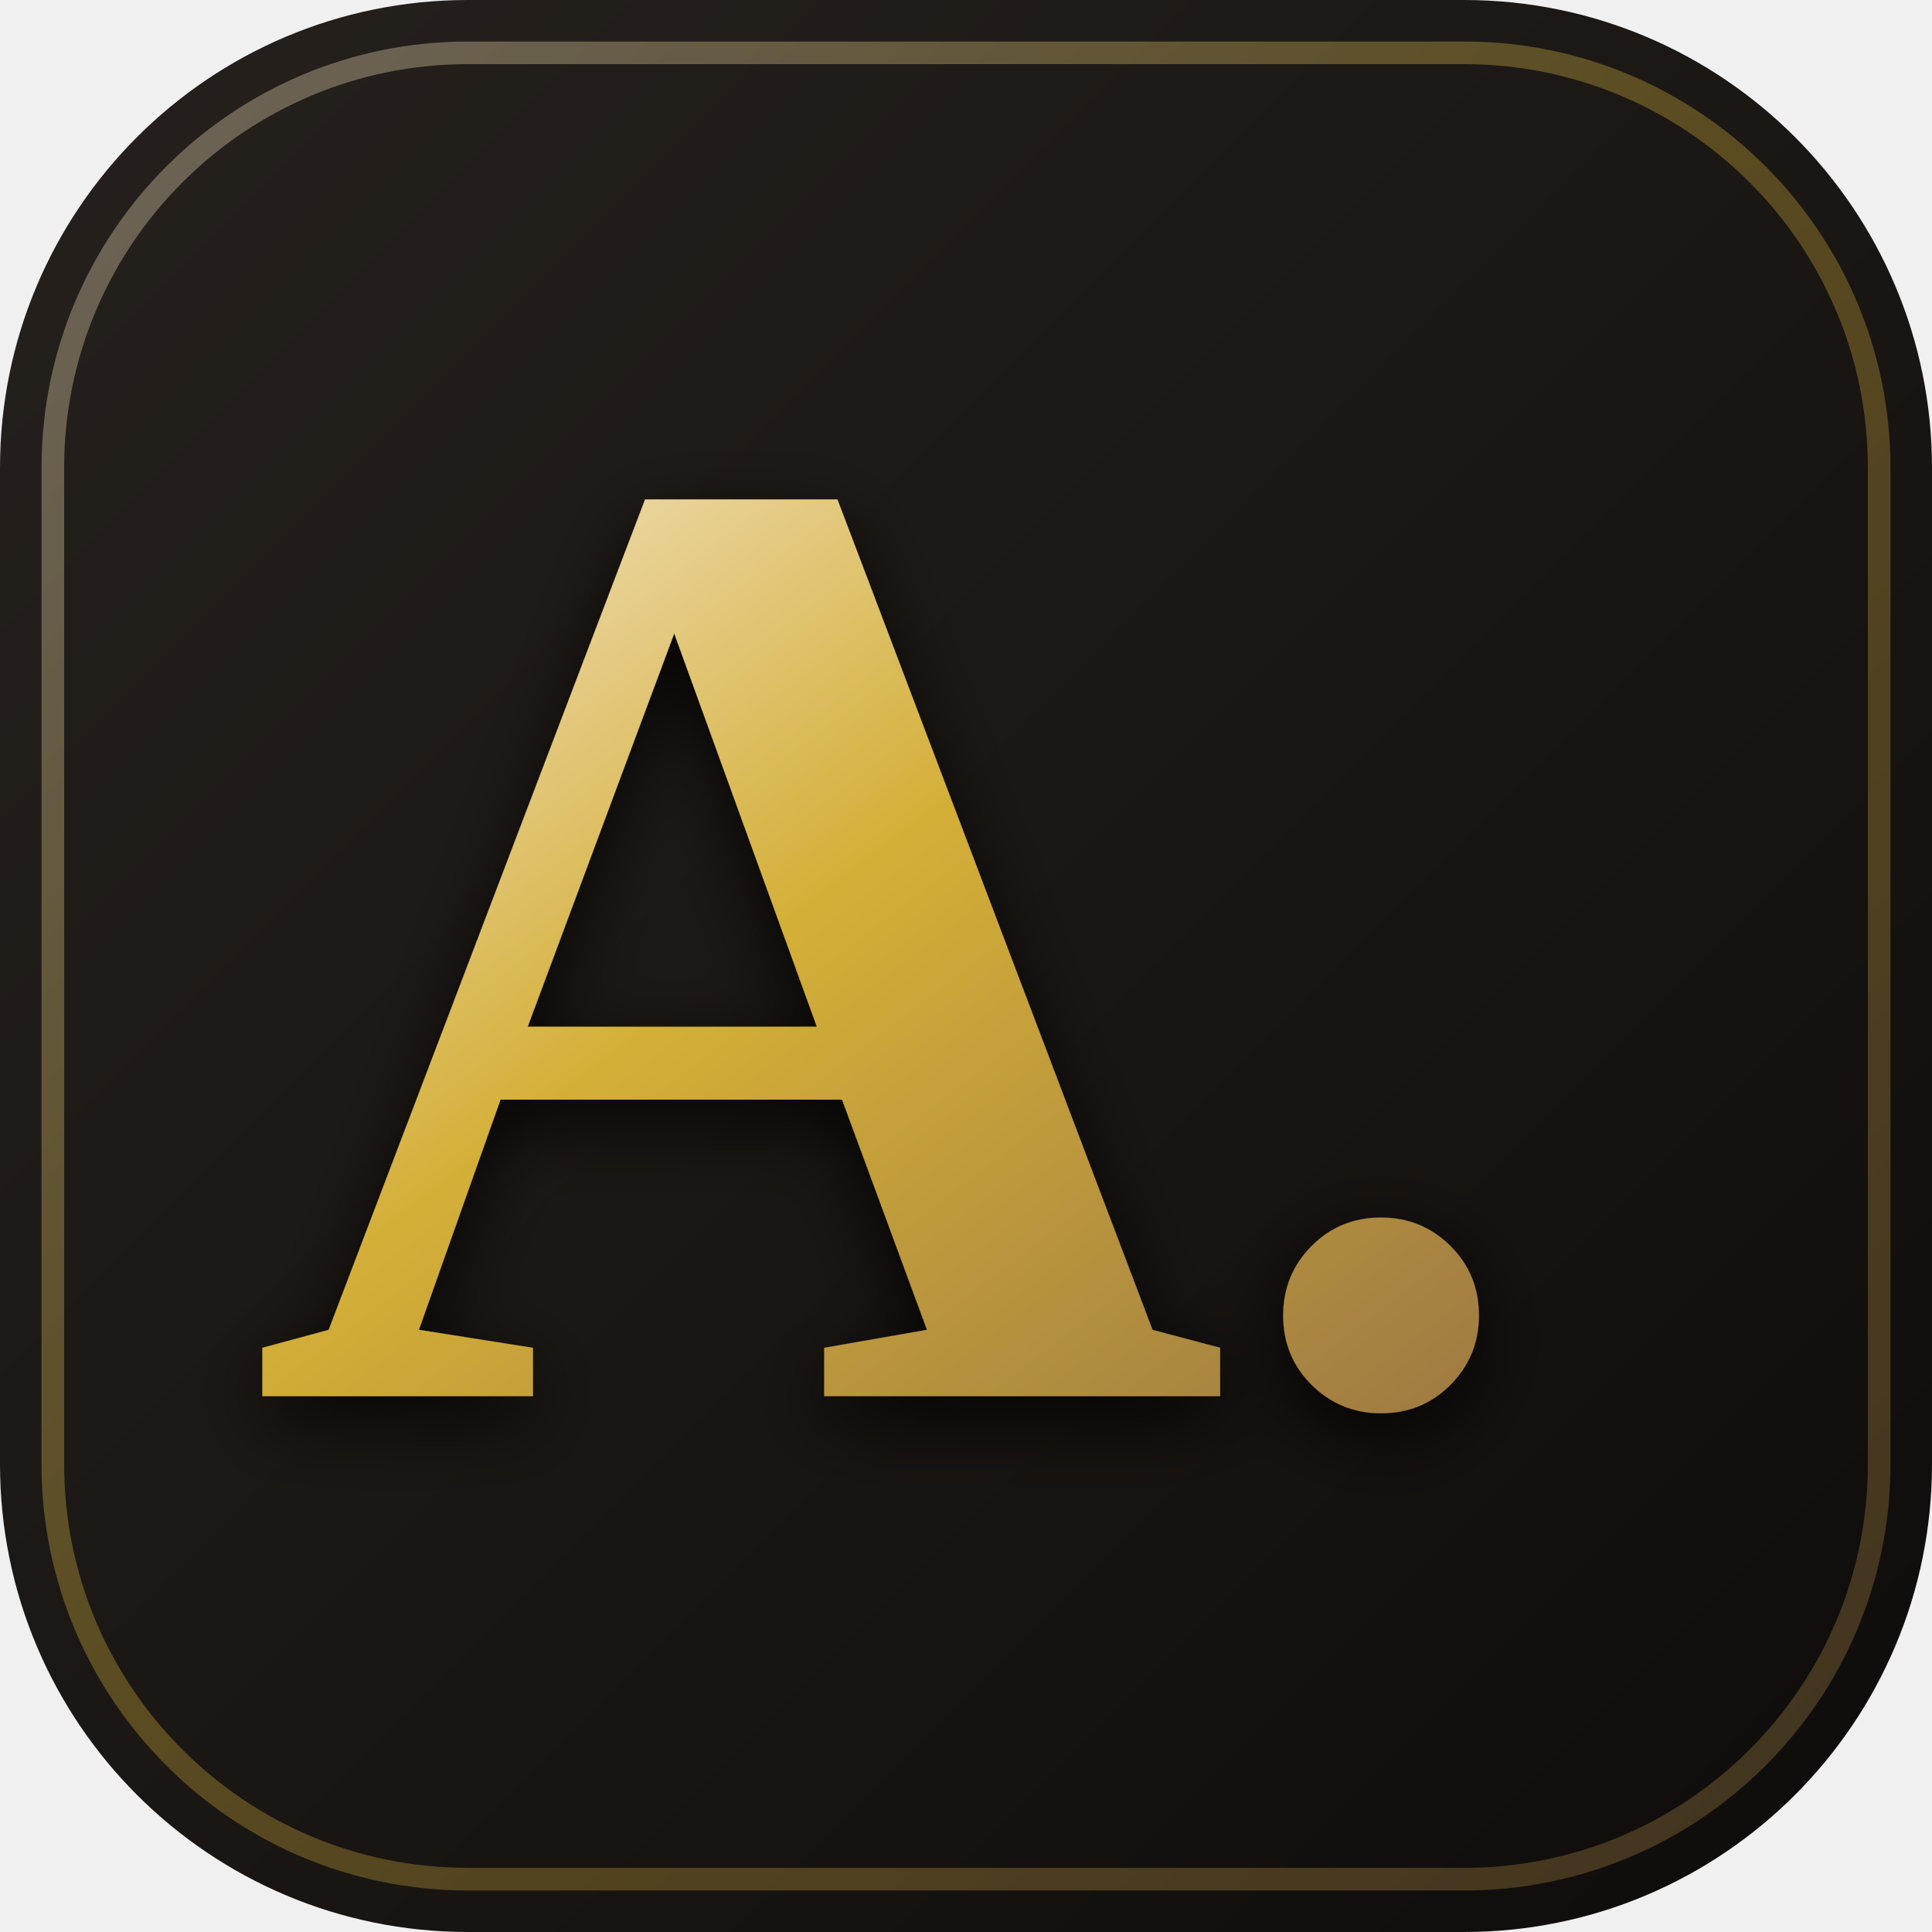
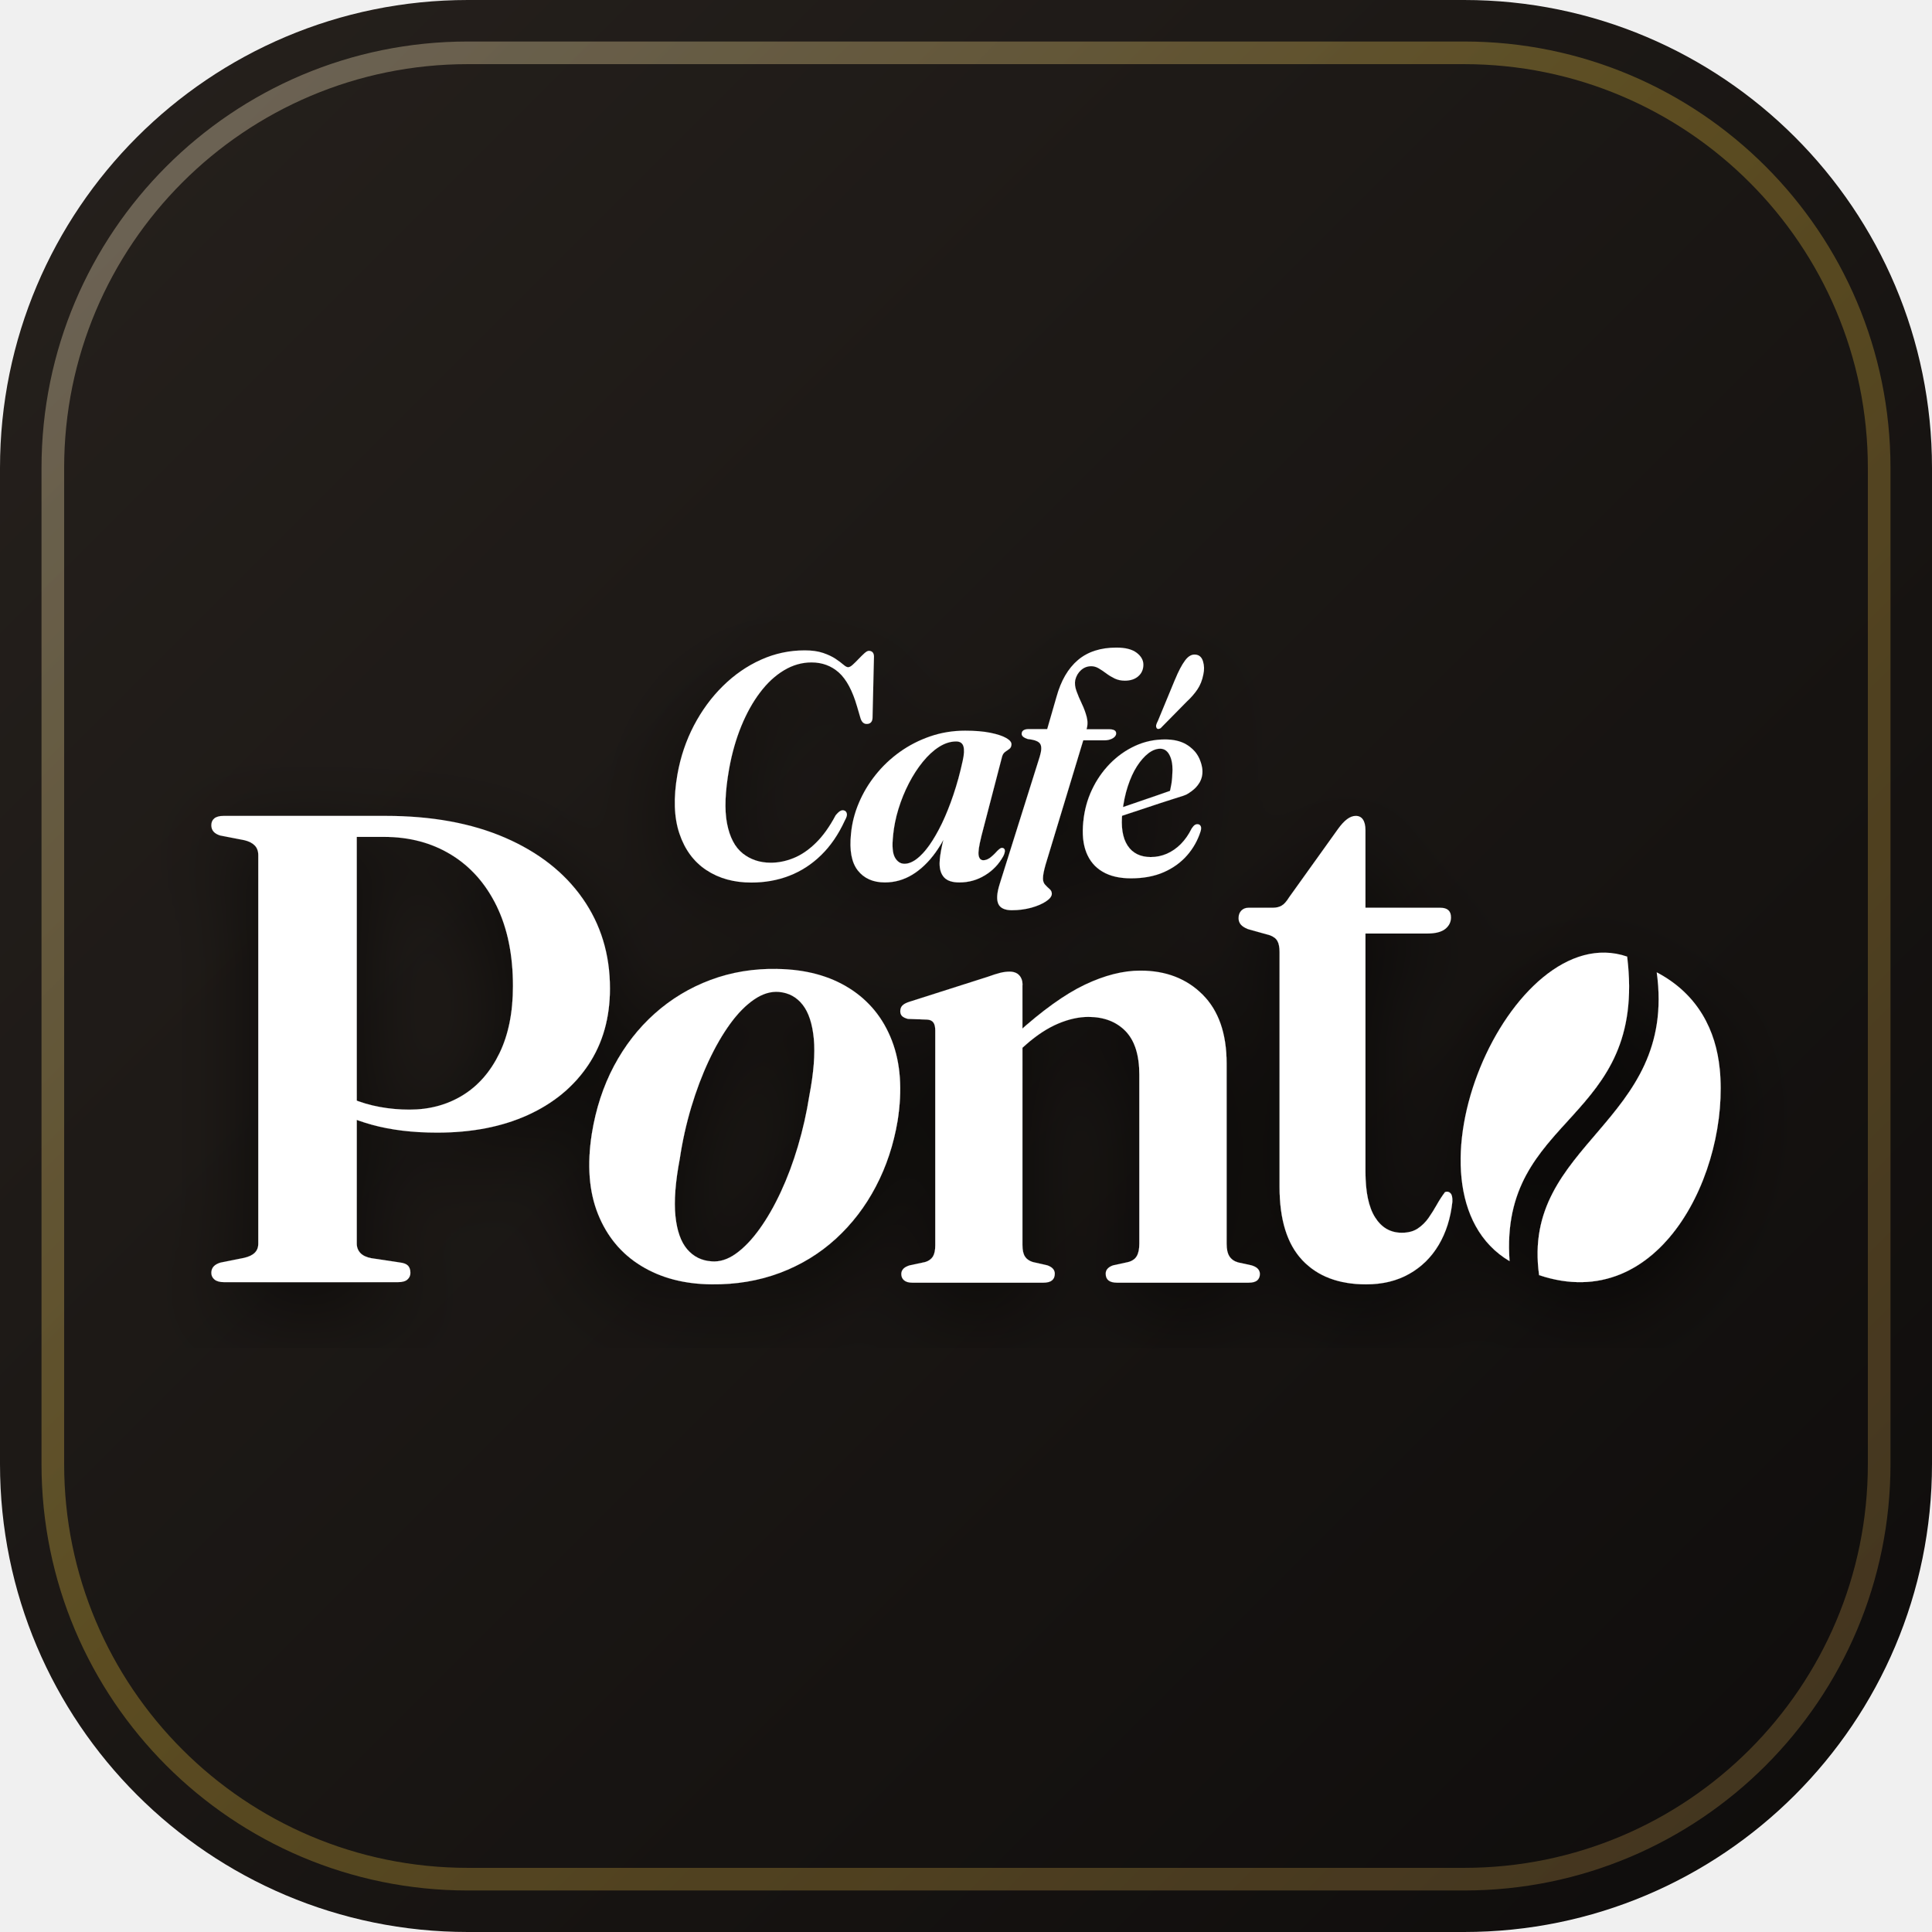
- <svg xmlns="http://www.w3.org/2000/svg" viewBox="0 0 512 512" width="100%" height="100%">
+ <svg xmlns="http://www.w3.org/2000/svg" viewBox="0 0 512 512" width="512" height="512">
  <defs>
+     <linearGradient id="bgGrad" x1="0%" y1="0%" x2="100%" y2="100%">
+       <stop offset="0%" stop-color="#26211D" />
+       <stop offset="100%" stop-color="#0E0C0B" />
+     </linearGradient>
    <linearGradient id="goldGrad" x1="0%" y1="0%" x2="100%" y2="100%">
      <stop offset="0%" stop-color="#F5E7D0" />
      <stop offset="45%" stop-color="#D4AF37" />
      <stop offset="100%" stop-color="#9E7A44" />
    </linearGradient>
-     <linearGradient id="bgGrad" x1="0%" y1="0%" x2="100%" y2="100%">
-       <stop offset="0%" stop-color="#26211D" />
-       <stop offset="100%" stop-color="#0E0C0B" />
-     </linearGradient>
    <filter id="shadow" x="-10%" y="-10%" width="120%" height="120%">
-       <feDropShadow dx="0" dy="6" stdDeviation="10" flood-color="#000000" flood-opacity="0.8" />
+       <feDropShadow dx="0" dy="6" stdDeviation="10" flood-color="#000000" flood-opacity="0.6" />
    </filter>
  </defs>
  <rect width="512" height="512" rx="124" fill="url(#bgGrad)" />
  <rect x="14" y="14" width="484" height="484" rx="110" fill="none" stroke="url(#goldGrad)" stroke-width="6" opacity="0.35" />
-   <g filter="url(#shadow)">
-     <text x="236" y="370" text-anchor="middle" font-family="'Playfair Display', 'Georgia', 'Times New Roman', serif" font-weight="800" font-size="360" fill="url(#goldGrad)" letter-spacing="-12">A<tspan fill="url(#goldGrad)" font-size="320">.</tspan>
-     </text>
+   <g transform="translate(56 171.63) scale(1.12963)" fill="#FFFFFF" filter="url(#shadow)">
+     <path d="M148.57,38.24c.28.13.45.37.53.73.08.36-.09.9-.49,1.6-1.48,3.24-3.33,5.94-5.54,8.1-2.21,2.16-4.7,3.77-7.46,4.84-2.76,1.07-5.74,1.6-8.93,1.6-4.07,0-7.58-.97-10.53-2.92-2.95-1.95-5.06-4.8-6.33-8.57-1.27-3.77-1.43-8.39-.47-13.86.73-4.12,2.02-7.94,3.86-11.47,1.85-3.53,4.11-6.62,6.8-9.27,2.69-2.65,5.66-4.71,8.93-6.18,3.26-1.47,6.69-2.2,10.28-2.2,1.68,0,3.11.2,4.29.6,1.18.4,2.15.86,2.92,1.37.77.52,1.38.97,1.85,1.38.46.4.83.6,1.11.6.3,0,.67-.19,1.09-.58.43-.39.88-.83,1.36-1.34.48-.5.93-.95,1.36-1.34.43-.39.78-.58,1.05-.58.38,0,.67.11.89.34.21.23.32.57.32,1.02l-.34,14.43c-.03.45-.16.79-.4,1.02-.24.23-.55.34-.92.34-.68.03-1.17-.39-1.47-1.24l-.83-2.83c-1.08-3.74-2.51-6.4-4.28-7.99-1.77-1.58-3.91-2.37-6.42-2.37-2.26,0-4.41.62-6.46,1.85-2.05,1.23-3.92,2.96-5.61,5.2-1.7,2.24-3.16,4.87-4.41,7.91-1.24,3.04-2.19,6.37-2.84,9.98-.95,5.35-1.12,9.64-.49,12.87.63,3.23,1.86,5.56,3.69,7.01,1.83,1.44,4.02,2.17,6.56,2.17,1.78,0,3.57-.36,5.37-1.09,1.8-.73,3.53-1.91,5.2-3.54,1.67-1.63,3.22-3.79,4.65-6.48.4-.5.77-.85,1.11-1.04.34-.19.67-.21,1-.06Z" />
+     <path d="M180.63,44.34c-.55,2.19-.76,3.65-.62,4.41.14.75.51,1.13,1.11,1.13.48,0,.96-.16,1.45-.49.49-.33,1.11-.9,1.86-1.73.33-.33.59-.53.79-.62.2-.09.4-.08.6.02.23.1.34.31.34.64s-.13.74-.38,1.24c-1.03,1.86-2.45,3.35-4.28,4.46-1.82,1.12-3.82,1.68-6.01,1.68-1.63,0-2.81-.38-3.54-1.15-.73-.77-1.09-1.86-1.09-3.3,0-.53.05-1.14.15-1.85.1-.7.25-1.53.45-2.47.2-.94.47-2.03.81-3.26.34-1.23.73-2.62,1.19-4.18l.6,1.06c-1.16,3.16-2.55,5.88-4.18,8.14-1.63,2.26-3.45,3.99-5.44,5.2-2,1.21-4.14,1.81-6.42,1.81-2.76,0-4.88-.94-6.35-2.81-1.47-1.87-2-4.73-1.6-8.57.23-2.46.83-4.87,1.83-7.23.99-2.36,2.3-4.56,3.94-6.61,1.63-2.05,3.53-3.84,5.69-5.39,2.16-1.54,4.53-2.76,7.12-3.65,2.59-.89,5.32-1.34,8.21-1.34,2.29,0,4.24.16,5.88.49,1.63.33,2.88.74,3.75,1.24.87.5,1.27,1.02,1.22,1.54-.03.45-.19.79-.51,1.02-.31.23-.63.45-.96.68-.33.23-.57.59-.72,1.09l-4.9,18.8ZM159.95,44.04c-.28,2.46-.14,4.19.41,5.18.55.99,1.31,1.49,2.26,1.49.9,0,1.85-.37,2.84-1.11.99-.74,1.99-1.82,3-3.24,1-1.42,1.98-3.12,2.94-5.1.95-1.98,1.85-4.22,2.69-6.71.84-2.49,1.58-5.17,2.2-8.06.33-1.48.38-2.6.15-3.35s-.79-1.13-1.7-1.13c-1.36,0-2.7.43-4.03,1.28-1.33.85-2.6,2.02-3.8,3.5-1.21,1.48-2.3,3.17-3.28,5.07-.98,1.9-1.79,3.89-2.43,5.97-.64,2.08-1.06,4.16-1.26,6.22Z" />
+     <path d="M190.12,20.16c0-.31.14-.57.41-.76.28-.19.69-.29,1.24-.29h4.33l2.18-7.56c1.05-3.81,2.73-6.69,5.03-8.64,2.3-1.95,5.31-2.92,9.02-2.92,2.11,0,3.69.4,4.75,1.21,1.06.81,1.58,1.74,1.58,2.79,0,1.12-.4,2.03-1.19,2.72-.79.69-1.84,1.04-3.15,1.04-.88,0-1.67-.17-2.37-.5-.7-.34-1.36-.73-1.96-1.18-.6-.45-1.19-.85-1.77-1.19-.58-.35-1.17-.52-1.77-.52-.93,0-1.73.3-2.41.91-.68.61-1.13,1.38-1.36,2.32-.15.78-.06,1.65.28,2.59.34.94.75,1.92,1.24,2.94.49,1.02.87,2.05,1.15,3.09.28,1.04.26,2.06-.04,3.04l-9.61,31.69c-.2.72-.35,1.33-.45,1.85-.1.52-.15.97-.15,1.38,0,.61.17,1.09.51,1.46.34.37.68.71,1.04,1.01.35.3.53.67.53,1.09,0,.58-.45,1.18-1.34,1.78-.89.6-2.05,1.1-3.48,1.5-1.43.39-2.95.59-4.56.59s-2.71-.49-3.16-1.48c-.45-.99-.35-2.52.3-4.6l9.42-29.97c.43-1.41.46-2.41.09-2.99-.36-.58-1.32-.95-2.88-1.11-.6-.2-1-.41-1.19-.62-.19-.21-.28-.43-.28-.66ZM200.67,21.74l1.09-2.59h8.82c.53,0,.94.07,1.24.22.3.15.45.4.45.76,0,.29-.13.56-.38.81-.25.25-.59.44-1.02.59-.43.15-.92.22-1.47.22h-8.74Z" />
+     <path d="M209.15,39.03c1.65-.57,3.14-1.08,4.47-1.53,1.33-.45,2.74-.93,4.23-1.45,1.49-.52,2.92-1.01,4.3-1.48,1.38-.47,2.51-.87,3.41-1.19l-.89,1c.23-.66.42-1.47.57-2.41.15-.94.23-2.04.26-3.3,0-1.47-.25-2.66-.76-3.58-.5-.92-1.22-1.38-2.13-1.38s-1.85.36-2.79,1.08c-.94.72-1.83,1.74-2.67,3.04-.84,1.31-1.55,2.87-2.15,4.7-.6,1.82-1.02,3.85-1.27,6.07-.37,3.42.04,6.03,1.22,7.83,1.18,1.8,3,2.7,5.45,2.7,1.31,0,2.56-.26,3.75-.77,1.19-.52,2.29-1.27,3.28-2.27,1-1,1.85-2.22,2.56-3.66.28-.41.52-.69.74-.83.22-.14.44-.19.67-.17.3,0,.53.14.69.41.16.28.16.69,0,1.24-.67,2.11-1.73,4-3.18,5.66-1.46,1.66-3.28,2.98-5.47,3.94-2.19.96-4.75,1.44-7.69,1.44-2.68,0-4.91-.52-6.67-1.57-1.77-1.04-3.03-2.55-3.8-4.52-.77-1.97-1-4.36-.71-7.16.25-2.66.92-5.15,2.01-7.48,1.09-2.33,2.51-4.38,4.25-6.16,1.74-1.78,3.71-3.17,5.9-4.18,2.19-1.01,4.52-1.51,7-1.51,2,0,3.65.38,4.95,1.14,1.3.75,2.04,1.66,2.23,1.9.33.42.86,1.19,1.21,2.29.19.58.6,1.85.29,3.3-.48,2.27-2.41,3.51-3.17,4.01-.75.49-1.05.51-4.18,1.51-1.81.57-3.6,1.17-5.4,1.77-1.82.61-3.51,1.16-5.06,1.67-1.55.5-3.27,1.08-5.18,1.72l-.28-1.82ZM226.11,7.44c.78-1.91,1.56-3.39,2.33-4.43.77-1.04,1.61-1.49,2.5-1.37.86.09,1.43.63,1.72,1.6.29.97.31,1.99.07,3.06-.26,1.35-.73,2.52-1.4,3.51-.67.99-1.5,1.94-2.49,2.85l-6.12,6.22c-.19.13-.37.19-.56.19s-.33-.09-.42-.28c-.11-.22-.13-.46-.04-.73.08-.27.2-.54.35-.82l4.05-9.8Z" />
+     <path d="M93.52,79.95c0,6.88-1.69,12.85-5.08,17.93-3.39,5.08-8.11,9-14.18,11.76-6.07,2.76-13.16,4.14-21.29,4.14-5.73,0-10.85-.62-15.35-1.87-4.51-1.25-8.53-3.05-12.07-5.39l.78-4.3c2.13,1.46,4.3,2.64,6.48,3.55,2.19.91,4.43,1.58,6.72,1.99,2.29.42,4.61.62,6.95.62,4.69,0,8.85-1.12,12.5-3.36,3.65-2.24,6.52-5.53,8.63-9.88,2.11-4.35,3.16-9.6,3.16-15.74,0-7.29-1.28-13.56-3.83-18.79-2.55-5.23-6.11-9.25-10.67-12.03-4.56-2.79-9.81-4.18-15.74-4.18h-6.41v95.4c0,.89.29,1.63.86,2.23.57.6,1.43,1,2.58,1.21l6.8,1.02c.83.11,1.43.35,1.8.74.36.39.55.95.55,1.68,0,.62-.23,1.15-.7,1.56-.47.42-1.2.62-2.19.62H2.97c-.99,0-1.73-.21-2.23-.62-.5-.42-.74-.94-.74-1.56,0-1.2.73-2,2.19-2.42l5.47-1.09c1.15-.26,1.99-.66,2.54-1.21s.82-1.26.82-2.15V48.69c0-.94-.27-1.69-.82-2.27-.55-.57-1.37-.99-2.46-1.25l-5.63-1.09c-1.41-.42-2.11-1.22-2.11-2.42,0-.68.23-1.21.7-1.6.47-.39,1.2-.59,2.19-.59h37.97c10.83,0,20.18,1.71,28.05,5.12,7.86,3.41,13.93,8.16,18.2,14.26,4.27,6.09,6.41,13.13,6.41,21.1Z" />
+     <path d="M132.79,75.38c6.61.1,12.24,1.61,16.88,4.53,4.64,2.92,7.97,7.02,10,12.31,2.03,5.29,2.47,11.55,1.33,18.79-.94,5.57-2.64,10.72-5.12,15.43-2.47,4.71-5.61,8.8-9.41,12.27-3.8,3.46-8.16,6.12-13.09,7.97-4.92,1.85-10.25,2.75-15.98,2.69-6.41-.05-11.93-1.5-16.56-4.34-4.64-2.84-8.01-6.89-10.12-12.15-2.11-5.26-2.59-11.54-1.45-18.83.94-5.83,2.67-11.13,5.2-15.9,2.53-4.77,5.72-8.87,9.57-12.31,3.85-3.44,8.22-6.07,13.09-7.89,4.87-1.82,10.09-2.68,15.67-2.58ZM117.32,143.98c1.93.16,3.84-.44,5.74-1.8,1.9-1.35,3.75-3.28,5.55-5.78,1.8-2.5,3.46-5.4,5-8.71,1.54-3.31,2.88-6.89,4.02-10.74,1.14-3.85,2.03-7.79,2.66-11.8,1.04-5.42,1.39-9.88,1.06-13.4-.34-3.52-1.21-6.17-2.62-7.97-1.41-1.8-3.26-2.8-5.55-3.01-1.93-.16-3.87.43-5.82,1.76-1.95,1.33-3.83,3.23-5.63,5.7-1.8,2.48-3.48,5.38-5.04,8.71-1.56,3.33-2.93,6.95-4.1,10.86s-2.07,7.94-2.69,12.11c-1.04,5.47-1.38,9.95-1.02,13.44.36,3.49,1.29,6.09,2.77,7.81,1.48,1.72,3.37,2.66,5.66,2.81Z" />
+     <path d="M190.29,79.13v61.02c0,1.2.2,2.1.59,2.7.39.6,1,1.03,1.84,1.29l3.44.78c1.15.42,1.72,1.07,1.72,1.95,0,1.41-.89,2.11-2.66,2.11h-30.78c-.83,0-1.47-.18-1.91-.55-.44-.36-.66-.86-.66-1.48,0-.47.16-.87.47-1.21.31-.34.81-.61,1.48-.82l3.67-.78c.83-.26,1.43-.69,1.8-1.29.36-.6.55-1.47.55-2.62v-50.4c0-.83-.14-1.46-.43-1.87-.29-.42-.77-.65-1.45-.7l-4.53-.16c-.62-.16-1.08-.38-1.37-.66-.29-.29-.43-.66-.43-1.13,0-.57.17-1.03.51-1.37s.92-.64,1.76-.9l18.13-5.78c1.3-.47,2.33-.79,3.09-.98.75-.18,1.47-.27,2.15-.27.99,0,1.74.29,2.27.86.52.57.78,1.33.78,2.27ZM188.25,95.69l-2.34-2.42,2.97-2.66c6.04-5.47,11.38-9.31,16.02-11.52,4.64-2.21,8.99-3.32,13.05-3.32,5.99,0,10.86,1.88,14.61,5.63,3.75,3.75,5.63,9.14,5.63,16.17v42.27c0,1.3.22,2.29.66,2.97.44.68,1.11,1.15,1.99,1.41l3.2.7c.68.21,1.17.48,1.48.82.31.34.47.74.47,1.21,0,.62-.21,1.12-.62,1.48-.42.37-1.09.55-2.03.55h-30.86c-1.77,0-2.66-.7-2.66-2.11,0-.89.57-1.54,1.72-1.95l3.59-.78c.94-.26,1.6-.73,1.99-1.41.39-.68.59-1.64.59-2.89v-39.69c0-4.58-1.08-7.98-3.24-10.2-2.16-2.21-5.07-3.32-8.71-3.32-2.24,0-4.6.52-7.07,1.56-2.47,1.04-4.96,2.66-7.46,4.84l-2.97,2.66Z" />
+     <path d="M248.26,67.45l-5.08-1.42c-.78-.31-1.34-.68-1.68-1.09-.34-.41-.51-.9-.51-1.46,0-.76.22-1.35.66-1.8.44-.44,1-.66,1.68-.66h5.7c.83,0,1.54-.17,2.11-.52.57-.35,1.14-.99,1.72-1.94l11.49-16.06c.73-1.01,1.43-1.76,2.11-2.27.68-.5,1.35-.76,2.03-.76.73,0,1.29.28,1.68.85s.59,1.39.59,2.46v80.13c0,4.79.75,8.38,2.27,10.77,1.51,2.39,3.59,3.59,6.25,3.59,1.51,0,2.76-.33,3.75-.99.99-.66,1.84-1.5,2.54-2.5.7-1.01,1.35-2.05,1.95-3.12.6-1.07,1.24-2.05,1.91-2.93.47-.19.89-.11,1.25.24.36.35.52,1.02.47,2.03-.42,3.84-1.48,7.21-3.2,10.11-1.72,2.9-4.02,5.17-6.91,6.8-2.89,1.64-6.26,2.46-10.12,2.46-6.41,0-11.4-1.89-14.96-5.67-3.57-3.78-5.35-9.51-5.35-17.2v-55.09c0-1.13-.17-2-.51-2.6-.34-.6-.95-1.05-1.84-1.37ZM263.41,67.07l.31-6.05h24.61c.83,0,1.46.19,1.88.57.42.38.62.94.62,1.7,0,1.07-.44,1.97-1.33,2.69-.89.72-2.29,1.09-4.22,1.09h-21.88Z" />
+     <path d="M353.87,98.77c2.37,23.84-13.84,58.02-42.37,48.44-4.35-31.11,32.5-35.57,27.59-71.04,9.82,5.15,13.9,13.81,14.77,22.6Z" />
+     <path d="M332.16,72.48c4.81,39.29-30.1,36.75-27.59,71.45-27.8-16.45.24-80.86,27.59-71.45Z" />
  </g>
</svg>
